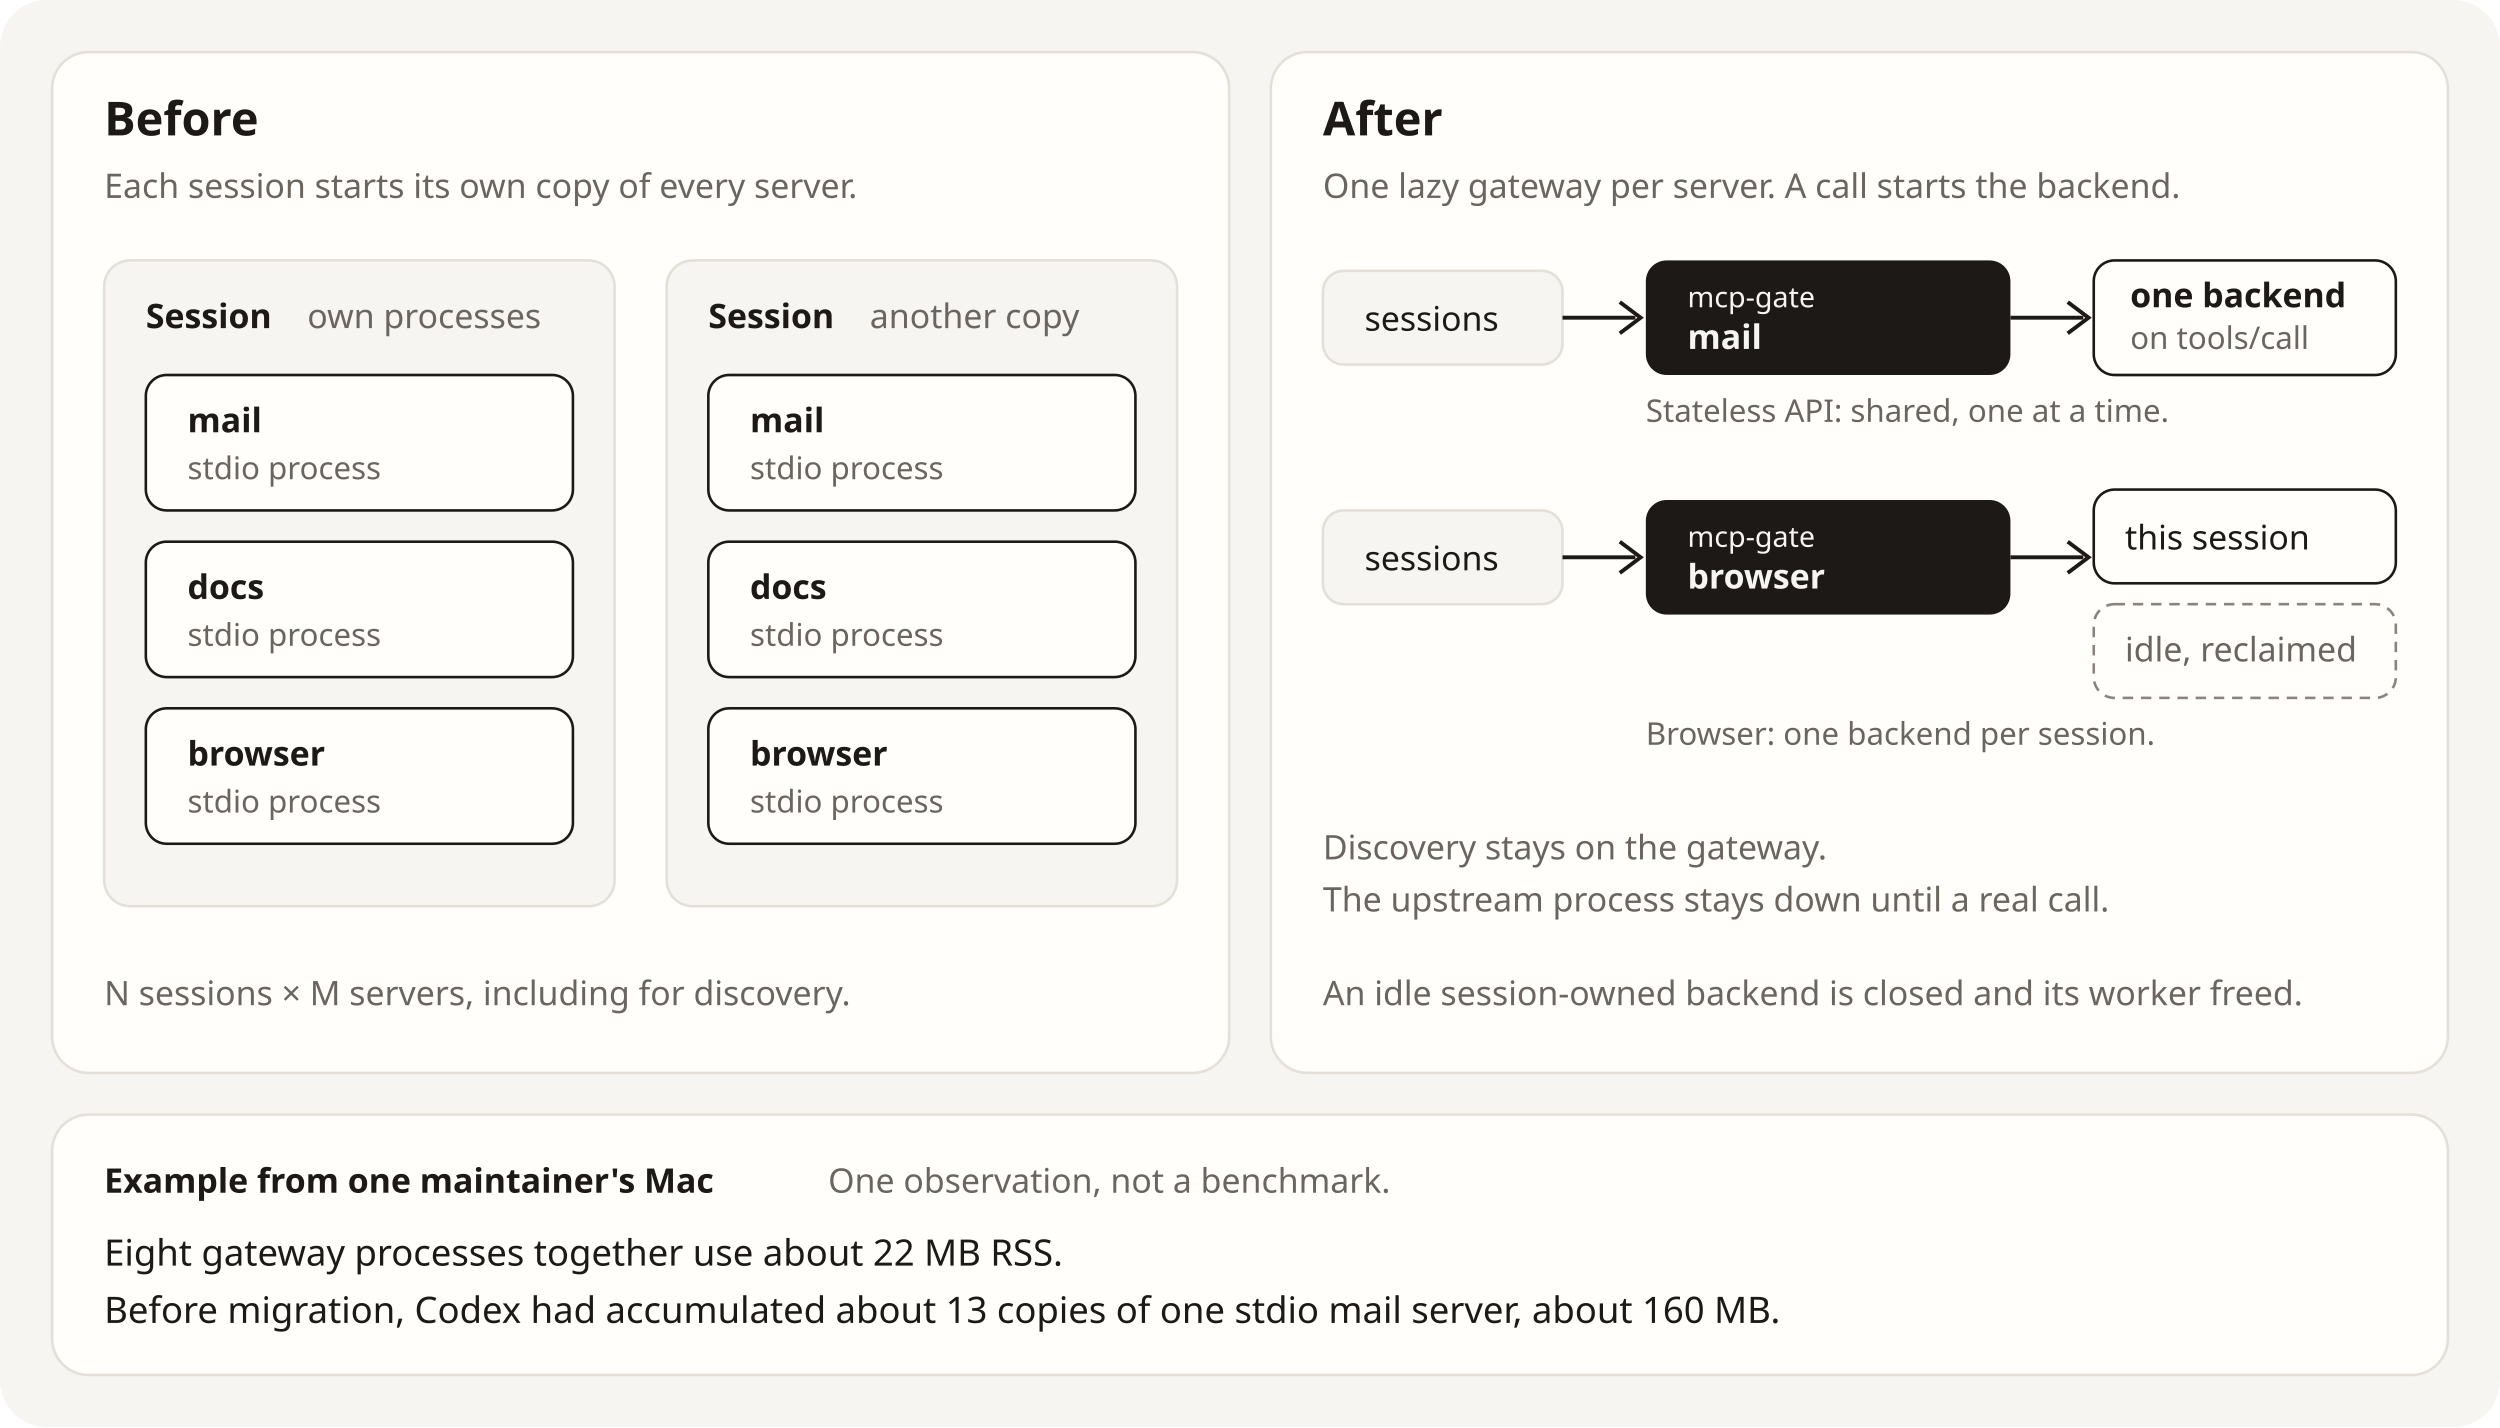
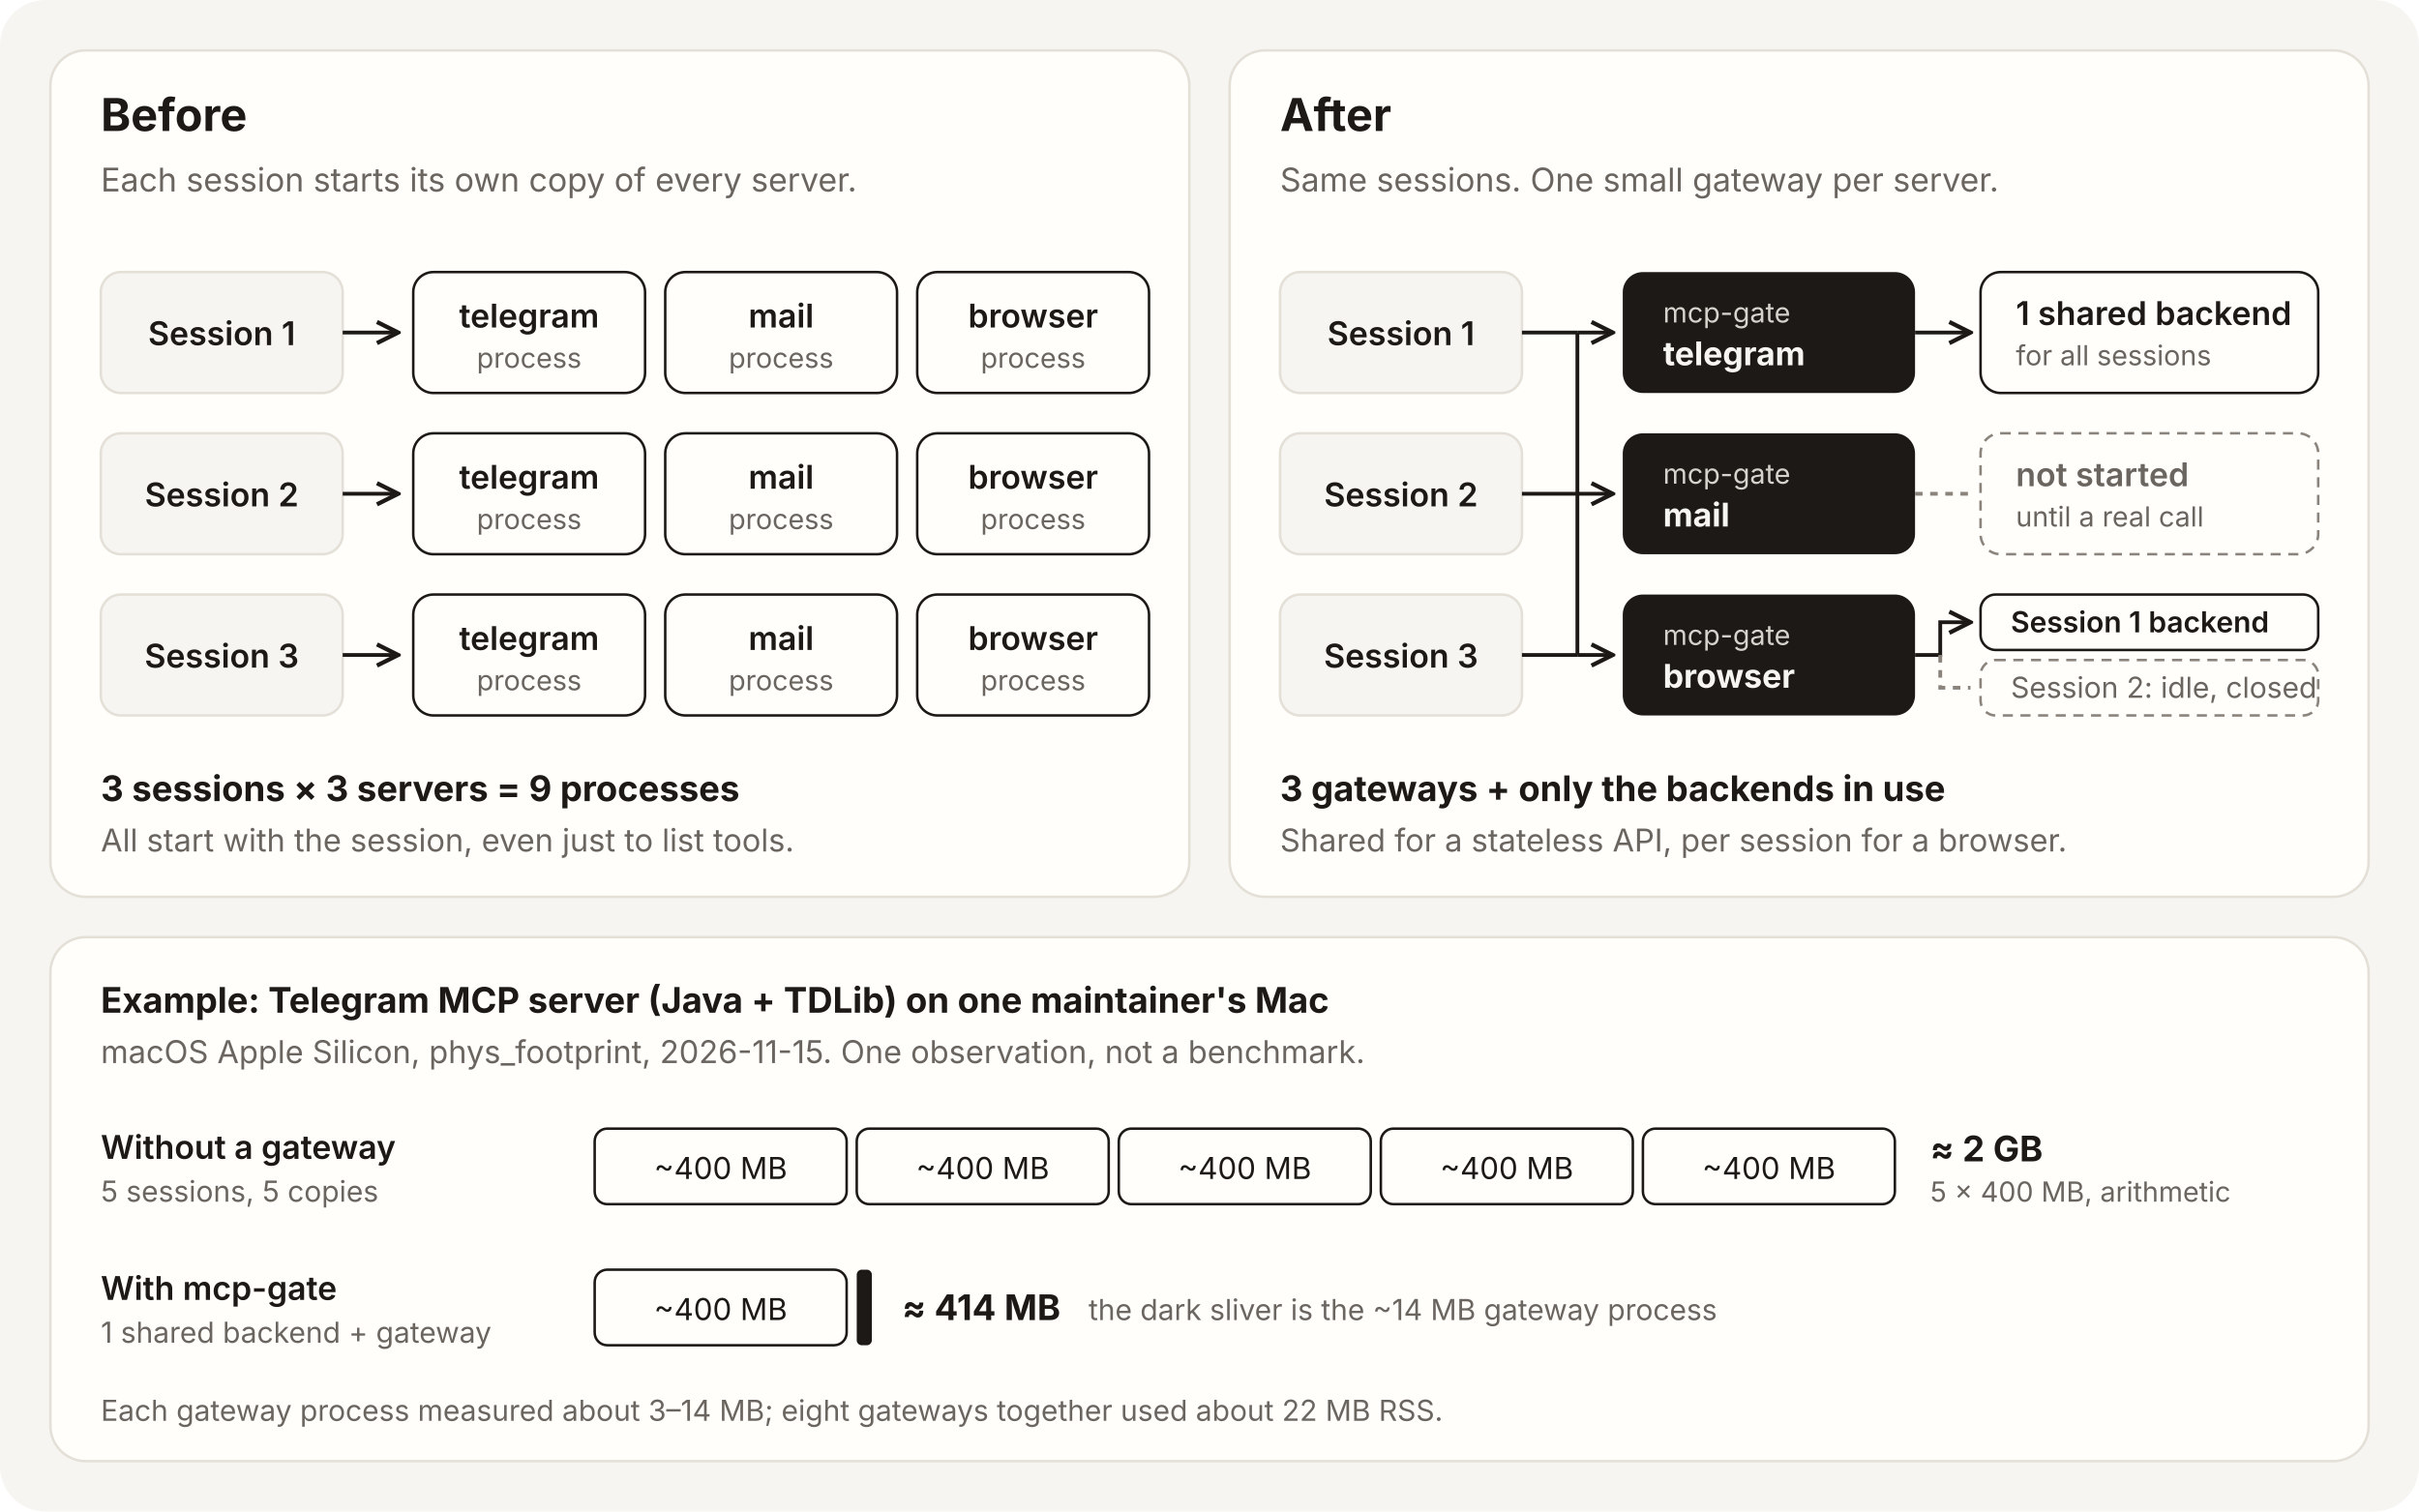
- <svg xmlns="http://www.w3.org/2000/svg" viewBox="0 0 960 548" role="img" aria-labelledby="ba-title ba-desc">
-   <rect width="960" height="548" rx="18" fill="#f6f5f2" />
-   <g font-family="ui-sans-serif, system-ui, sans-serif" fill="#1c1917">
-     <rect x="20" y="20" width="452" height="392" rx="14" fill="#fffefb" stroke="#e4e0d8" />
+ <svg xmlns="http://www.w3.org/2000/svg" viewBox="0 0 960 600" role="img" aria-labelledby="ba-title ba-desc">
+   <defs>
+     <marker id="arr" viewBox="0 0 10 10" refX="9" refY="5" markerWidth="7" markerHeight="7" orient="auto-start-reverse">
+       <path d="M1 1 L9 5 L1 9" fill="none" stroke="#1c1917" stroke-width="1.6" />
+     </marker>
+   </defs>
+   <rect width="960" height="600" rx="18" fill="#f6f5f2" />
+   <g font-family="ui-sans-serif, system-ui, -apple-system, Segoe UI, sans-serif" fill="#1c1917">
+     <rect x="20" y="20" width="452" height="336" rx="14" fill="#fffefb" stroke="#e4e0d8" />
    <text x="40" y="52" font-size="18" font-weight="700">Before</text>
    <text x="40" y="76" font-size="13" fill="#6b6560">Each session starts its own copy of every server.</text>
-     <g font-size="13">
-       <rect x="40" y="100" width="196" height="248" rx="10" fill="#f6f5f2" stroke="#e4e0d8" />
-       <text x="56" y="126" font-weight="700">Session</text>
-       <text x="118" y="126" fill="#6b6560">own processes</text>
-       <rect x="56" y="144" width="164" height="52" rx="8" fill="#fffefb" stroke="#1c1917" />
-       <text x="72" y="166" font-weight="600">mail</text>
-       <text x="72" y="184" font-size="12" fill="#6b6560">stdio process</text>
-       <rect x="56" y="208" width="164" height="52" rx="8" fill="#fffefb" stroke="#1c1917" />
-       <text x="72" y="230" font-weight="600">docs</text>
-       <text x="72" y="248" font-size="12" fill="#6b6560">stdio process</text>
-       <rect x="56" y="272" width="164" height="52" rx="8" fill="#fffefb" stroke="#1c1917" />
-       <text x="72" y="294" font-weight="600">browser</text>
-       <text x="72" y="312" font-size="12" fill="#6b6560">stdio process</text>
-       <rect x="256" y="100" width="196" height="248" rx="10" fill="#f6f5f2" stroke="#e4e0d8" />
-       <text x="272" y="126" font-weight="700">Session</text>
-       <text x="334" y="126" fill="#6b6560">another copy</text>
-       <rect x="272" y="144" width="164" height="52" rx="8" fill="#fffefb" stroke="#1c1917" />
-       <text x="288" y="166" font-weight="600">mail</text>
-       <text x="288" y="184" font-size="12" fill="#6b6560">stdio process</text>
-       <rect x="272" y="208" width="164" height="52" rx="8" fill="#fffefb" stroke="#1c1917" />
-       <text x="288" y="230" font-weight="600">docs</text>
-       <text x="288" y="248" font-size="12" fill="#6b6560">stdio process</text>
-       <rect x="272" y="272" width="164" height="52" rx="8" fill="#fffefb" stroke="#1c1917" />
-       <text x="288" y="294" font-weight="600">browser</text>
-       <text x="288" y="312" font-size="12" fill="#6b6560">stdio process</text>
-     </g>
-     <text x="40" y="386" font-size="13" fill="#6b6560">N sessions × M servers, including for discovery.</text>
-     <rect x="488" y="20" width="452" height="392" rx="14" fill="#fffefb" stroke="#e4e0d8" />
+     <rect x="40" y="108" width="96" height="48" rx="8" fill="#f6f5f2" stroke="#e4e0d8" />
+     <text x="88" y="137" font-size="13" font-weight="600" text-anchor="middle">Session 1</text>
+     <rect x="40" y="172" width="96" height="48" rx="8" fill="#f6f5f2" stroke="#e4e0d8" />
+     <text x="88" y="201" font-size="13" font-weight="600" text-anchor="middle">Session 2</text>
+     <rect x="40" y="236" width="96" height="48" rx="8" fill="#f6f5f2" stroke="#e4e0d8" />
+     <text x="88" y="265" font-size="13" font-weight="600" text-anchor="middle">Session 3</text>
+     <path d="M136 132 H158" stroke="#1c1917" stroke-width="1.5" fill="none" marker-end="url(#arr)" />
+     <rect x="164" y="108" width="92" height="48" rx="8" fill="#fffefb" stroke="#1c1917" />
+     <text x="210" y="130" font-size="13" font-weight="600" text-anchor="middle">telegram</text>
+     <text x="210" y="146" font-size="11" fill="#6b6560" text-anchor="middle">process</text>
+     <rect x="264" y="108" width="92" height="48" rx="8" fill="#fffefb" stroke="#1c1917" />
+     <text x="310" y="130" font-size="13" font-weight="600" text-anchor="middle">mail</text>
+     <text x="310" y="146" font-size="11" fill="#6b6560" text-anchor="middle">process</text>
+     <rect x="364" y="108" width="92" height="48" rx="8" fill="#fffefb" stroke="#1c1917" />
+     <text x="410" y="130" font-size="13" font-weight="600" text-anchor="middle">browser</text>
+     <text x="410" y="146" font-size="11" fill="#6b6560" text-anchor="middle">process</text>
+     <path d="M136 196 H158" stroke="#1c1917" stroke-width="1.5" fill="none" marker-end="url(#arr)" />
+     <rect x="164" y="172" width="92" height="48" rx="8" fill="#fffefb" stroke="#1c1917" />
+     <text x="210" y="194" font-size="13" font-weight="600" text-anchor="middle">telegram</text>
+     <text x="210" y="210" font-size="11" fill="#6b6560" text-anchor="middle">process</text>
+     <rect x="264" y="172" width="92" height="48" rx="8" fill="#fffefb" stroke="#1c1917" />
+     <text x="310" y="194" font-size="13" font-weight="600" text-anchor="middle">mail</text>
+     <text x="310" y="210" font-size="11" fill="#6b6560" text-anchor="middle">process</text>
+     <rect x="364" y="172" width="92" height="48" rx="8" fill="#fffefb" stroke="#1c1917" />
+     <text x="410" y="194" font-size="13" font-weight="600" text-anchor="middle">browser</text>
+     <text x="410" y="210" font-size="11" fill="#6b6560" text-anchor="middle">process</text>
+     <path d="M136 260 H158" stroke="#1c1917" stroke-width="1.5" fill="none" marker-end="url(#arr)" />
+     <rect x="164" y="236" width="92" height="48" rx="8" fill="#fffefb" stroke="#1c1917" />
+     <text x="210" y="258" font-size="13" font-weight="600" text-anchor="middle">telegram</text>
+     <text x="210" y="274" font-size="11" fill="#6b6560" text-anchor="middle">process</text>
+     <rect x="264" y="236" width="92" height="48" rx="8" fill="#fffefb" stroke="#1c1917" />
+     <text x="310" y="258" font-size="13" font-weight="600" text-anchor="middle">mail</text>
+     <text x="310" y="274" font-size="11" fill="#6b6560" text-anchor="middle">process</text>
+     <rect x="364" y="236" width="92" height="48" rx="8" fill="#fffefb" stroke="#1c1917" />
+     <text x="410" y="258" font-size="13" font-weight="600" text-anchor="middle">browser</text>
+     <text x="410" y="274" font-size="11" fill="#6b6560" text-anchor="middle">process</text>
+     <text x="40" y="318" font-size="14" font-weight="700">3 sessions × 3 servers = 9 processes</text>
+     <text x="40" y="338" font-size="12.5" fill="#6b6560">All start with the session, even just to list tools.</text>
+     <rect x="488" y="20" width="452" height="336" rx="14" fill="#fffefb" stroke="#e4e0d8" />
    <text x="508" y="52" font-size="18" font-weight="700">After</text>
-     <text x="508" y="76" font-size="13" fill="#6b6560">One lazy gateway per server. A call starts the backend.</text>
-     <g font-size="13">
-       <rect x="508" y="104" width="92" height="36" rx="8" fill="#f6f5f2" stroke="#e4e0d8" />
-       <text x="524" y="127">sessions</text>
-       <path d="M600 122 H628" stroke="#1c1917" stroke-width="1.5" fill="none" />
-       <path d="M622 116 L630 122 L622 128" fill="none" stroke="#1c1917" stroke-width="1.5" />
-       <rect x="632" y="100" width="140" height="44" rx="8" fill="#1c1917" />
-       <text x="648" y="118" fill="#f6f5f2" font-size="11">mcp-gate</text>
-       <text x="648" y="134" fill="#f6f5f2" font-weight="700">mail</text>
-       <path d="M772 122 H800" stroke="#1c1917" stroke-width="1.5" fill="none" />
-       <path d="M794 116 L802 122 L794 128" fill="none" stroke="#1c1917" stroke-width="1.5" />
-       <rect x="804" y="100" width="116" height="44" rx="8" fill="#fffefb" stroke="#1c1917" />
-       <text x="818" y="118" font-weight="600">one backend</text>
-       <text x="818" y="134" font-size="12" fill="#6b6560">on tools/call</text>
-       <text x="632" y="162" font-size="12" fill="#6b6560">Stateless API: shared, one at a time.</text>
-       <rect x="508" y="196" width="92" height="36" rx="8" fill="#f6f5f2" stroke="#e4e0d8" />
-       <text x="524" y="219">sessions</text>
-       <path d="M600 214 H628" stroke="#1c1917" stroke-width="1.5" fill="none" />
-       <path d="M622 208 L630 214 L622 220" fill="none" stroke="#1c1917" stroke-width="1.5" />
-       <rect x="632" y="192" width="140" height="44" rx="8" fill="#1c1917" />
-       <text x="648" y="210" fill="#f6f5f2" font-size="11">mcp-gate</text>
-       <text x="648" y="226" fill="#f6f5f2" font-weight="700">browser</text>
-       <path d="M772 214 H800" stroke="#1c1917" stroke-width="1.5" fill="none" />
-       <path d="M794 208 L802 214 L794 220" fill="none" stroke="#1c1917" stroke-width="1.5" />
-       <rect x="804" y="188" width="116" height="36" rx="8" fill="#fffefb" stroke="#1c1917" />
-       <text x="816" y="211">this session</text>
-       <rect x="804" y="232" width="116" height="36" rx="8" fill="#fffefb" stroke="#8a847c" stroke-dasharray="4 3" />
-       <text x="816" y="254" fill="#6b6560">idle, reclaimed</text>
-       <text x="632" y="286" font-size="12" fill="#6b6560">Browser: one backend per session.</text>
-     </g>
-     <text x="508" y="330" font-size="13" fill="#6b6560">Discovery stays on the gateway.</text>
-     <text x="508" y="350" font-size="13" fill="#6b6560">The upstream process stays down until a real call.</text>
-     <text x="508" y="386" font-size="13" fill="#6b6560">An idle session-owned backend is closed and its worker freed.</text>
-     <rect x="20" y="428" width="920" height="100" rx="14" fill="#fffefb" stroke="#e4e0d8" />
-     <text x="40" y="458" font-size="13" font-weight="700">Example from one maintainer's Mac</text>
-     <text x="318" y="458" font-size="13" fill="#6b6560">One observation, not a benchmark.</text>
-     <text x="40" y="486" font-size="14">Eight gateway processes together use about 22 MB RSS.</text>
-     <text x="40" y="508" font-size="14">Before migration, Codex had accumulated about 13 copies of one stdio mail server, about 160 MB.</text>
+     <text x="508" y="76" font-size="13" fill="#6b6560">Same sessions. One small gateway per server.</text>
+     <rect x="508" y="108" width="96" height="48" rx="8" fill="#f6f5f2" stroke="#e4e0d8" />
+     <text x="556" y="137" font-size="13" font-weight="600" text-anchor="middle">Session 1</text>
+     <rect x="508" y="172" width="96" height="48" rx="8" fill="#f6f5f2" stroke="#e4e0d8" />
+     <text x="556" y="201" font-size="13" font-weight="600" text-anchor="middle">Session 2</text>
+     <rect x="508" y="236" width="96" height="48" rx="8" fill="#f6f5f2" stroke="#e4e0d8" />
+     <text x="556" y="265" font-size="13" font-weight="600" text-anchor="middle">Session 3</text>
+     <path d="M626 132 V260" stroke="#1c1917" stroke-width="1.5" fill="none" />
+     <path d="M604 132 H626" stroke="#1c1917" stroke-width="1.5" fill="none" />
+     <path d="M626 132 H640" stroke="#1c1917" stroke-width="1.5" fill="none" marker-end="url(#arr)" />
+     <path d="M604 196 H626" stroke="#1c1917" stroke-width="1.5" fill="none" />
+     <path d="M626 196 H640" stroke="#1c1917" stroke-width="1.5" fill="none" marker-end="url(#arr)" />
+     <path d="M604 260 H626" stroke="#1c1917" stroke-width="1.5" fill="none" />
+     <path d="M626 260 H640" stroke="#1c1917" stroke-width="1.5" fill="none" marker-end="url(#arr)" />
+     <rect x="644" y="108" width="116" height="48" rx="8" fill="#1c1917" />
+     <text x="660" y="128" font-size="11" fill="#d6d3cd">mcp-gate</text>
+     <text x="660" y="145" font-size="13" font-weight="700" fill="#f6f5f2">telegram</text>
+     <rect x="644" y="172" width="116" height="48" rx="8" fill="#1c1917" />
+     <text x="660" y="192" font-size="11" fill="#d6d3cd">mcp-gate</text>
+     <text x="660" y="209" font-size="13" font-weight="700" fill="#f6f5f2">mail</text>
+     <rect x="644" y="236" width="116" height="48" rx="8" fill="#1c1917" />
+     <text x="660" y="256" font-size="11" fill="#d6d3cd">mcp-gate</text>
+     <text x="660" y="273" font-size="13" font-weight="700" fill="#f6f5f2">browser</text>
+     <path d="M760 132 H782" stroke="#1c1917" stroke-width="1.5" fill="none" marker-end="url(#arr)" />
+     <rect x="786" y="108" width="134" height="48" rx="8" fill="#fffefb" stroke="#1c1917" />
+     <text x="800" y="129" font-size="13" font-weight="600">1 shared backend</text>
+     <text x="800" y="145" font-size="11" fill="#6b6560">for all sessions</text>
+     <path d="M760 196 H782" stroke="#8a847c" stroke-width="1.5" fill="none" stroke-dasharray="3 3" />
+     <rect x="786" y="172" width="134" height="48" rx="8" fill="#fffefb" stroke="#8a847c" stroke-dasharray="4 3" />
+     <text x="800" y="193" font-size="13" font-weight="600" fill="#6b6560">not started</text>
+     <text x="800" y="209" font-size="11" fill="#6b6560">until a real call</text>
+     <path d="M760 260 H770 V247 H782" stroke="#1c1917" stroke-width="1.5" fill="none" marker-end="url(#arr)" />
+     <path d="M770 260 V273 H782" stroke="#8a847c" stroke-width="1.5" fill="none" stroke-dasharray="3 3" />
+     <rect x="786" y="236" width="134" height="22" rx="6" fill="#fffefb" stroke="#1c1917" />
+     <text x="798" y="251" font-size="11.5" font-weight="600">Session 1 backend</text>
+     <rect x="786" y="262" width="134" height="22" rx="6" fill="#fffefb" stroke="#8a847c" stroke-dasharray="4 3" />
+     <text x="798" y="277" font-size="11.5" fill="#6b6560">Session 2: idle, closed</text>
+     <text x="508" y="318" font-size="14" font-weight="700">3 gateways + only the backends in use</text>
+     <text x="508" y="338" font-size="12.5" fill="#6b6560">Shared for a stateless API, per session for a browser.</text>
+     <rect x="20" y="372" width="920" height="208" rx="14" fill="#fffefb" stroke="#e4e0d8" />
+     <text x="40" y="402" font-size="14" font-weight="700">Example: Telegram MCP server (Java + TDLib) on one maintainer's Mac</text>
+     <text x="40" y="422" font-size="12.5" fill="#6b6560">macOS Apple Silicon, phys_footprint, 2026-11-15. One observation, not a benchmark.</text>
+     <text x="40" y="460" font-size="13" font-weight="600">Without a gateway</text>
+     <text x="40" y="477" font-size="11.5" fill="#6b6560">5 sessions, 5 copies</text>
+     <rect x="236" y="448" width="100" height="30" rx="5" fill="#fffefb" stroke="#1c1917" />
+     <text x="286" y="468" font-size="12" text-anchor="middle">~400 MB</text>
+     <rect x="340" y="448" width="100" height="30" rx="5" fill="#fffefb" stroke="#1c1917" />
+     <text x="390" y="468" font-size="12" text-anchor="middle">~400 MB</text>
+     <rect x="444" y="448" width="100" height="30" rx="5" fill="#fffefb" stroke="#1c1917" />
+     <text x="494" y="468" font-size="12" text-anchor="middle">~400 MB</text>
+     <rect x="548" y="448" width="100" height="30" rx="5" fill="#fffefb" stroke="#1c1917" />
+     <text x="598" y="468" font-size="12" text-anchor="middle">~400 MB</text>
+     <rect x="652" y="448" width="100" height="30" rx="5" fill="#fffefb" stroke="#1c1917" />
+     <text x="702" y="468" font-size="12" text-anchor="middle">~400 MB</text>
+     <text x="766" y="461" font-size="14" font-weight="700">≈ 2 GB</text>
+     <text x="766" y="477" font-size="11" fill="#6b6560">5 × 400 MB, arithmetic</text>
+     <text x="40" y="516" font-size="13" font-weight="600">With mcp-gate</text>
+     <text x="40" y="533" font-size="11.5" fill="#6b6560">1 shared backend + gateway</text>
+     <rect x="236" y="504" width="100" height="30" rx="5" fill="#fffefb" stroke="#1c1917" />
+     <text x="286" y="524" font-size="12" text-anchor="middle">~400 MB</text>
+     <rect x="340" y="504" width="6" height="30" rx="2" fill="#1c1917" />
+     <text x="358" y="524" font-size="14" font-weight="700">≈ 414 MB</text>
+     <text x="432" y="524" font-size="11.5" fill="#6b6560">the dark sliver is the ~14 MB gateway process</text>
+     <text x="40" y="564" font-size="11.5" fill="#6b6560">Each gateway process measured about 3–14 MB; eight gateways together used about 22 MB RSS.</text>
  </g>
</svg>
